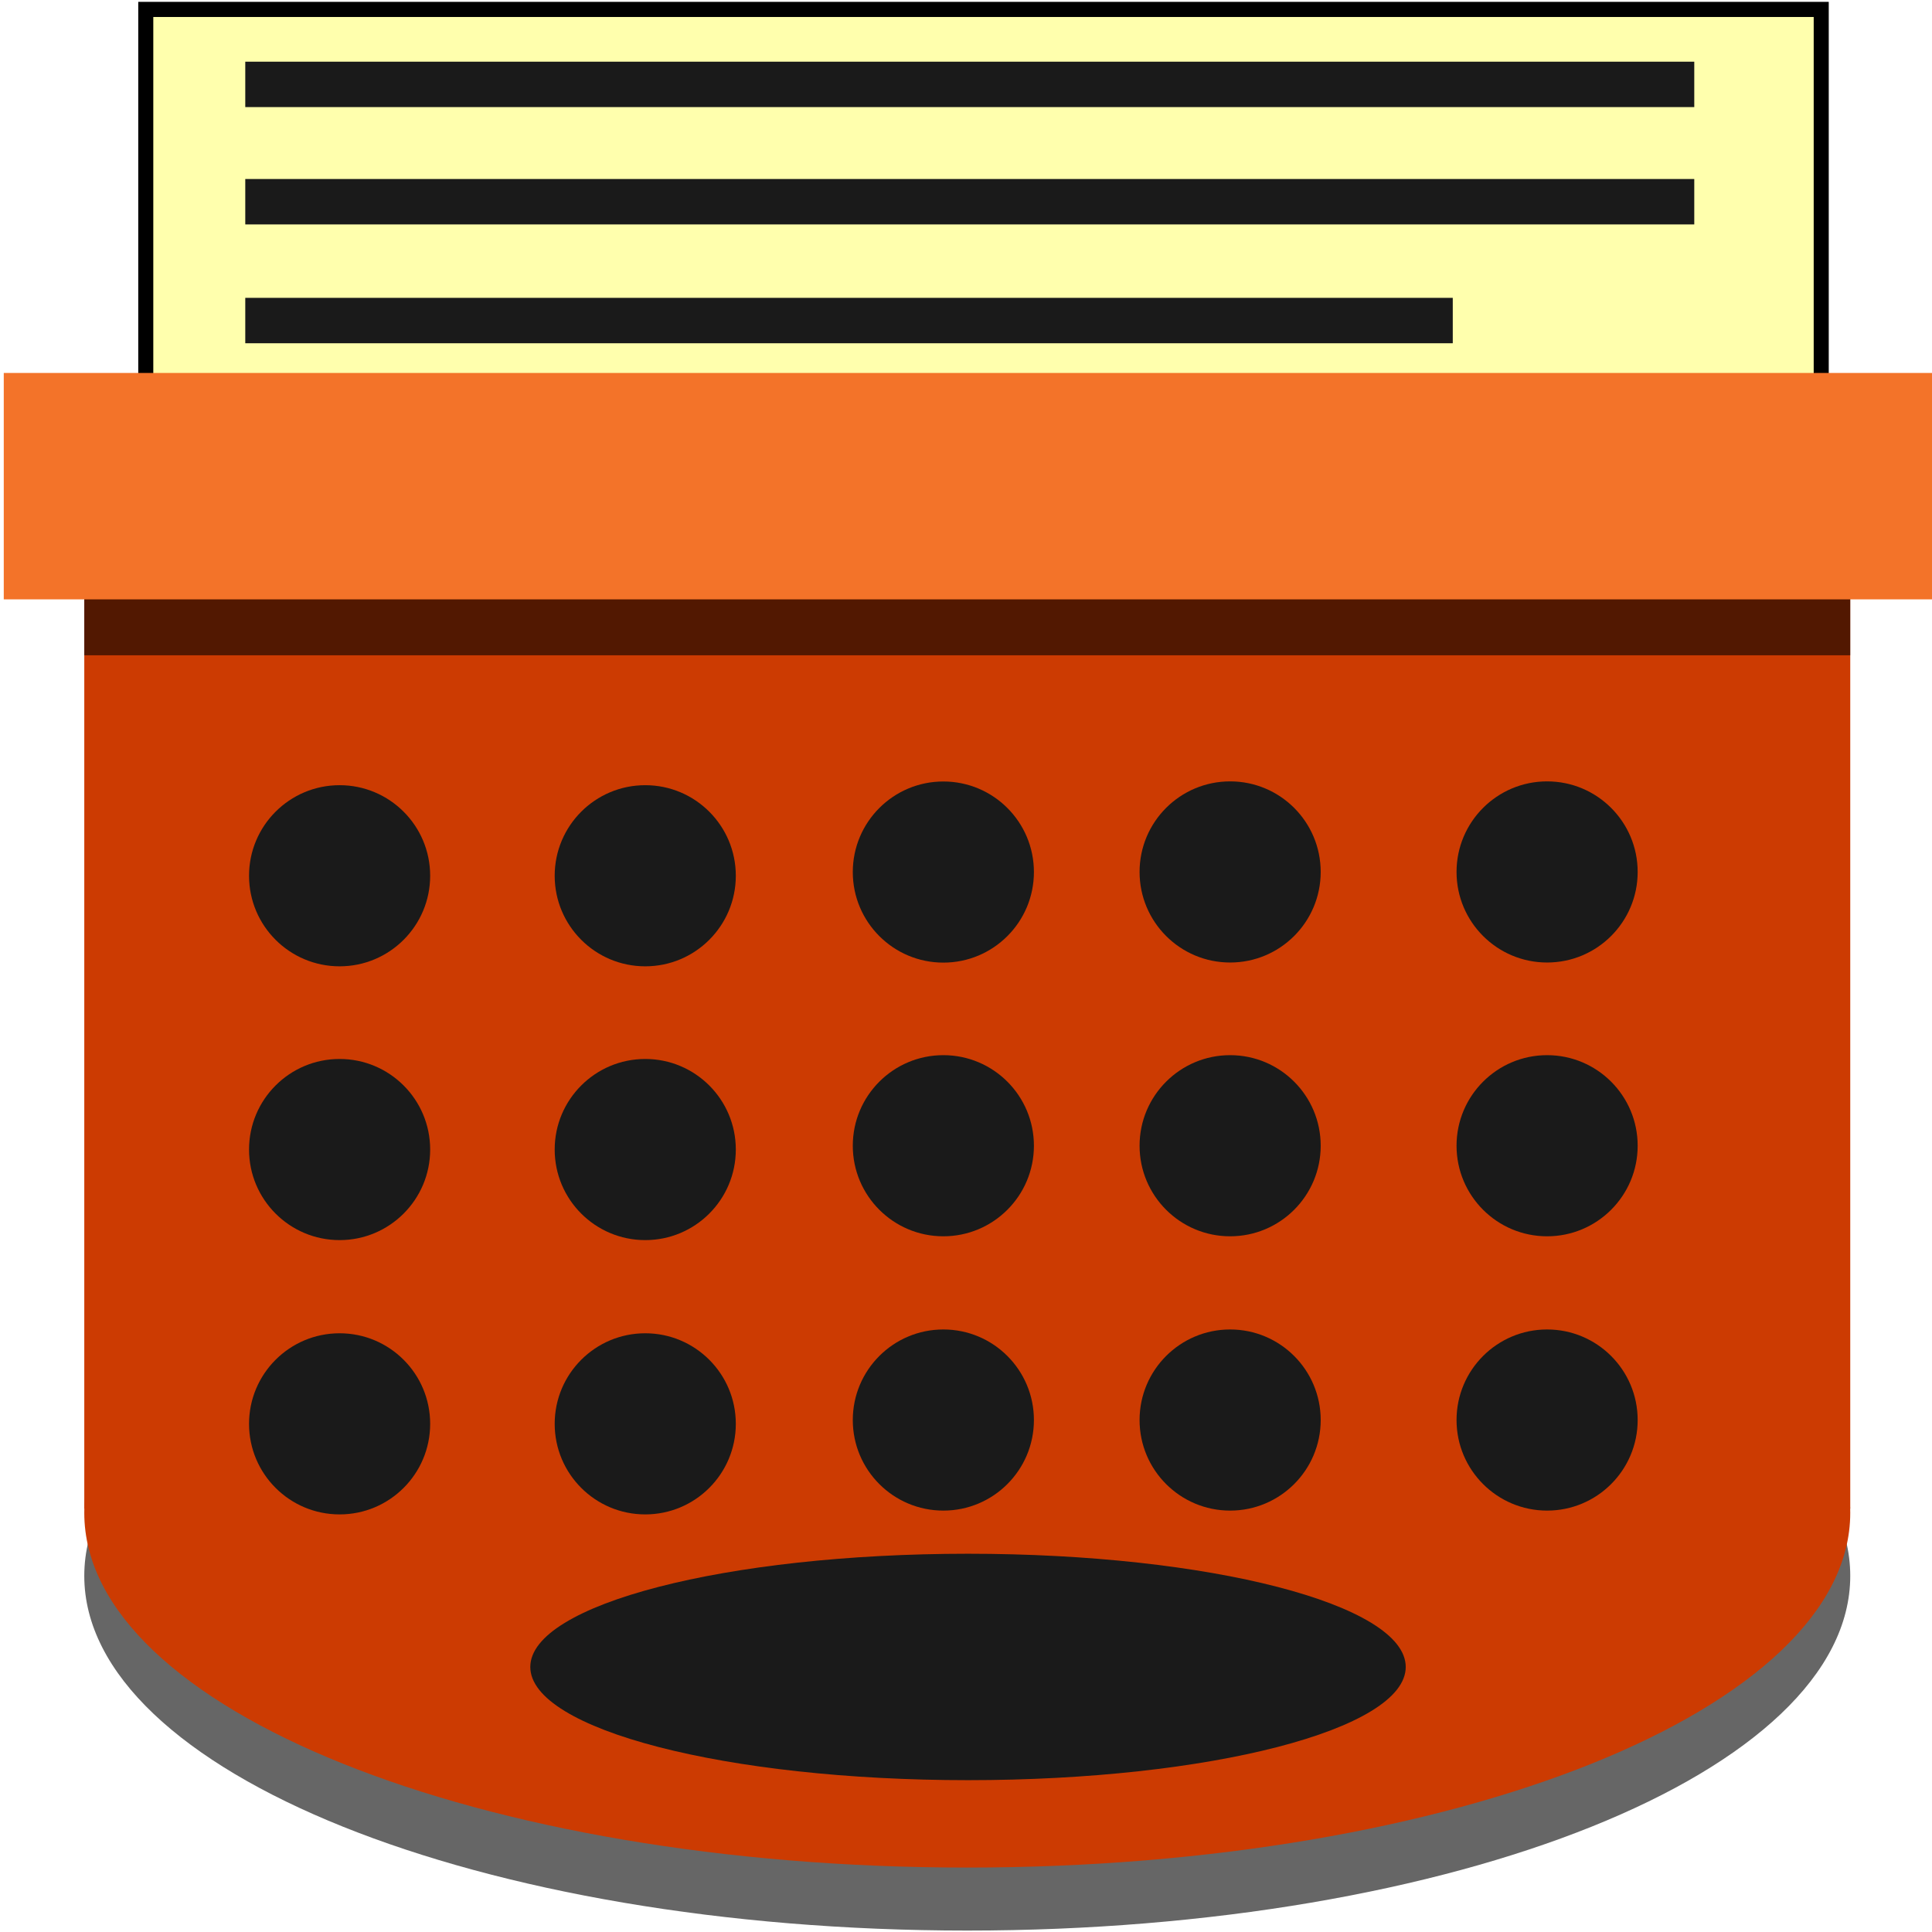
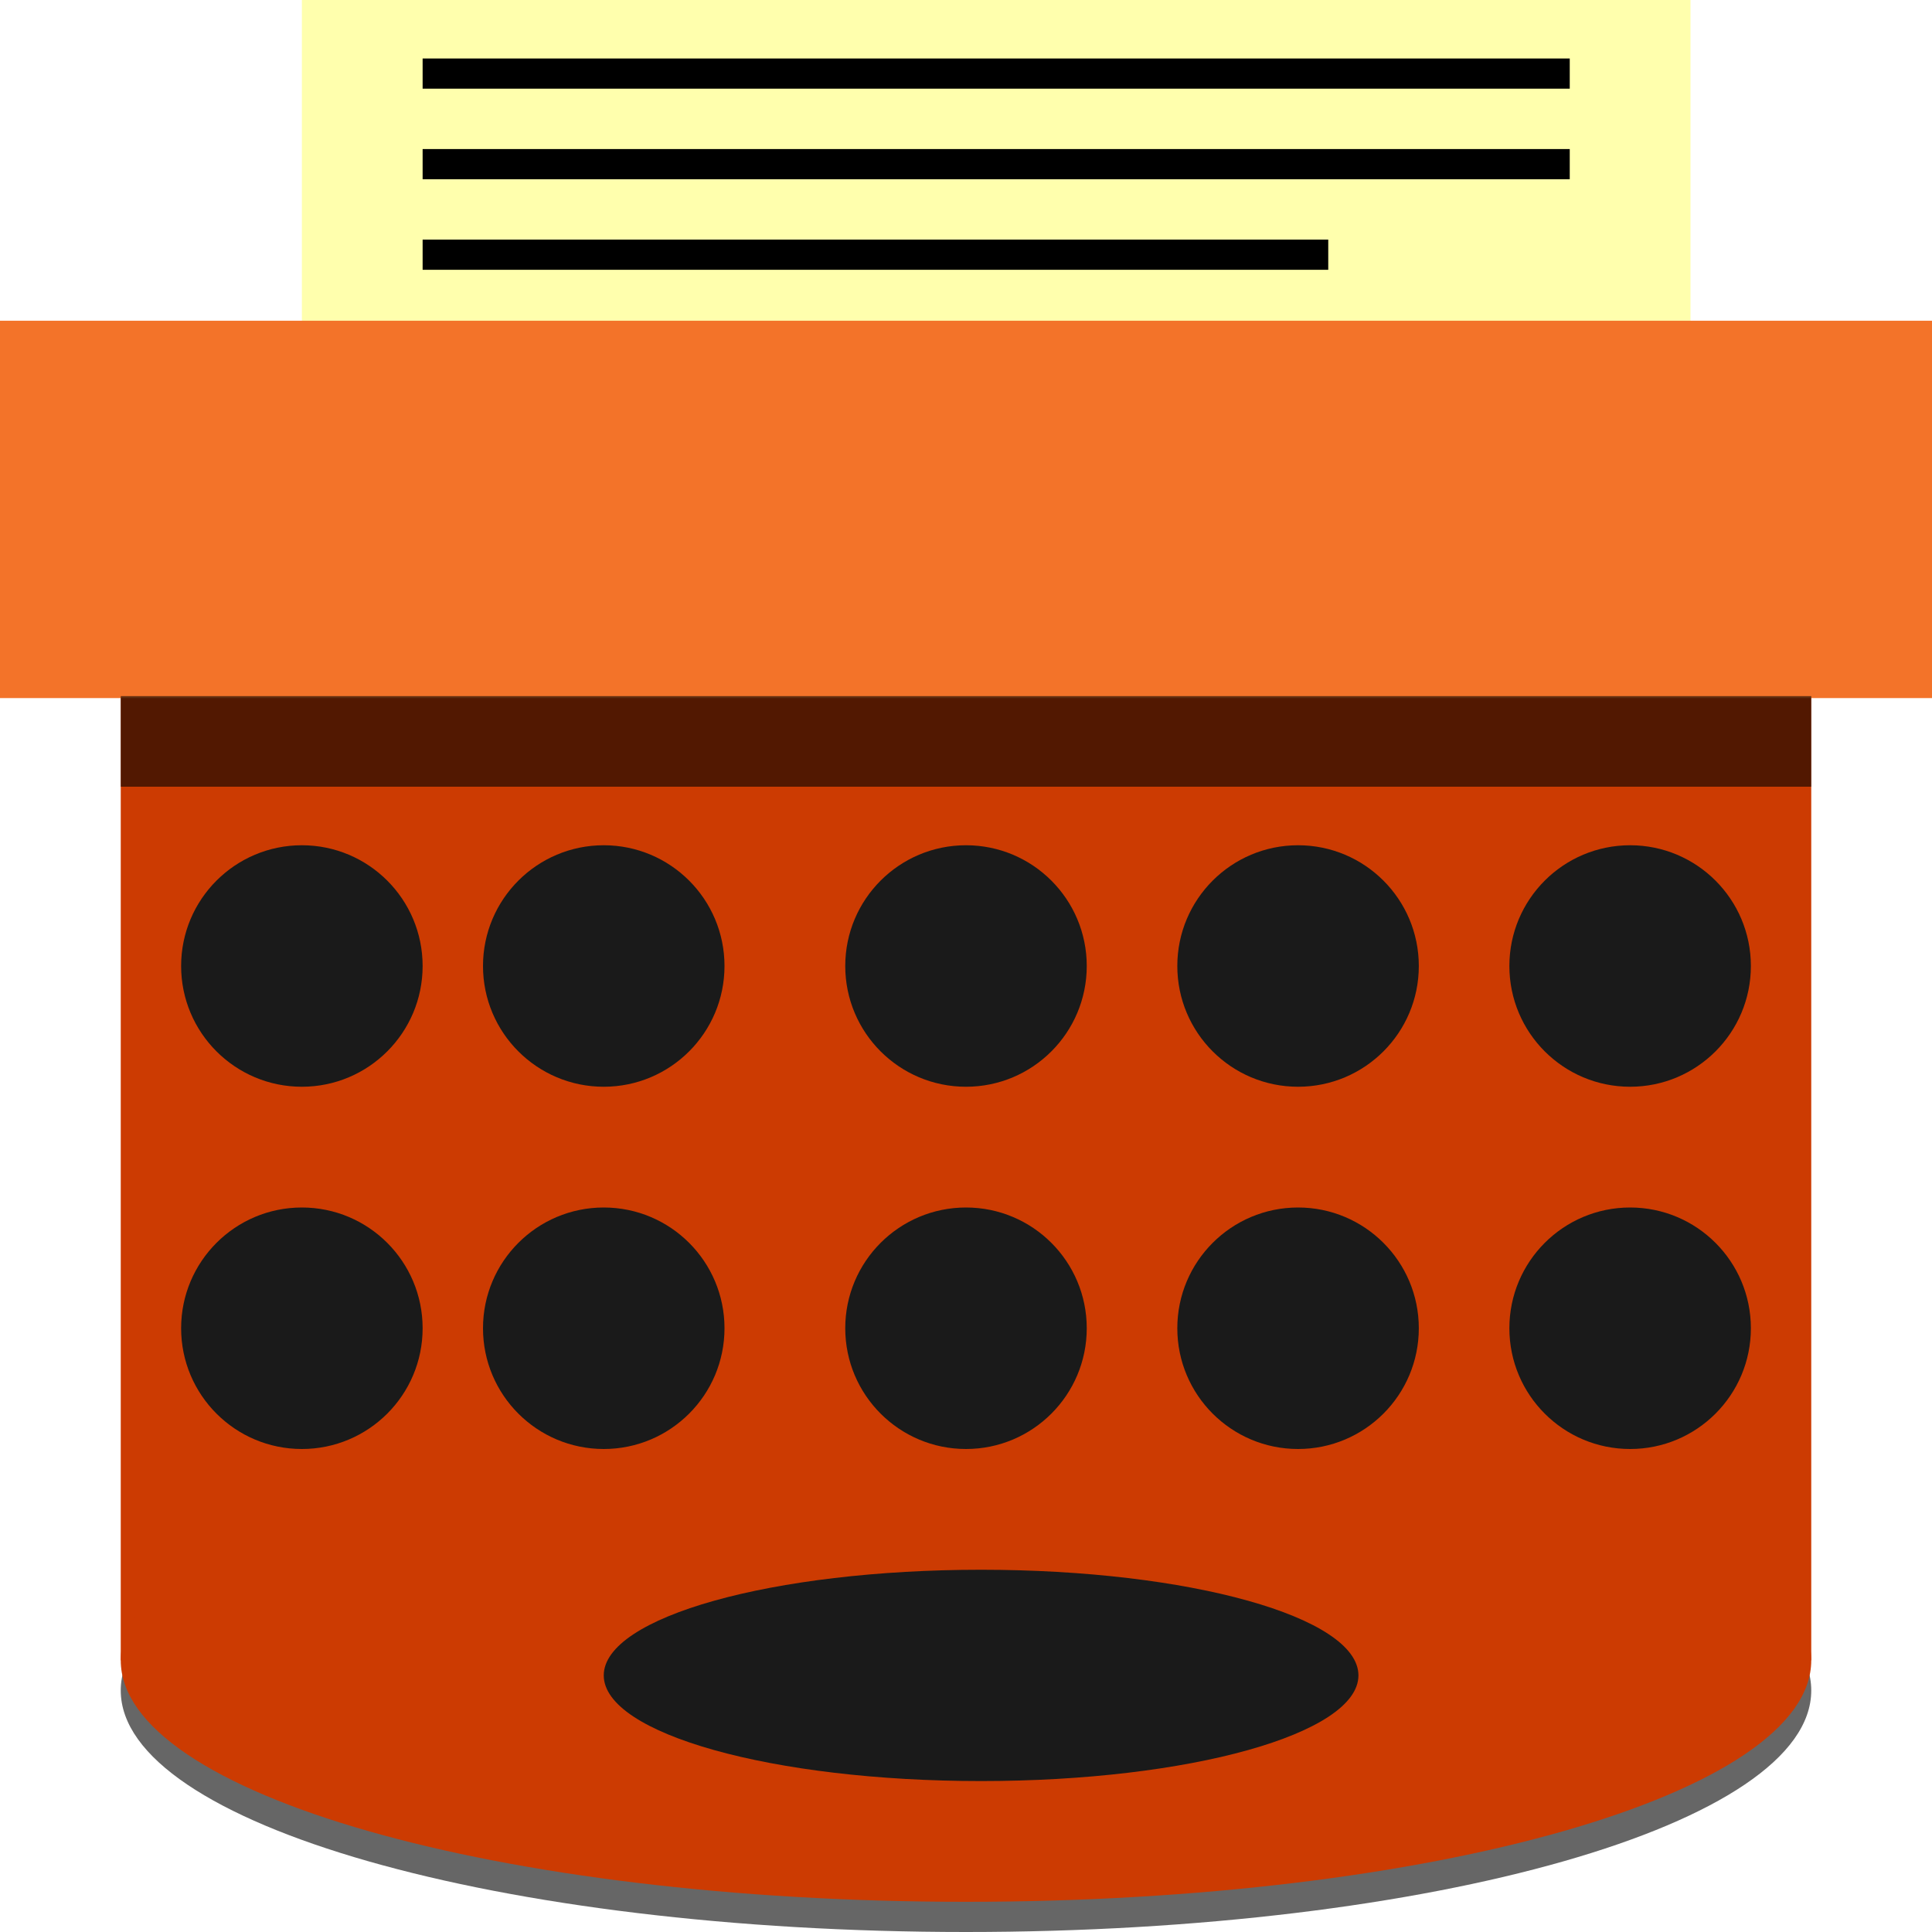
- <svg xmlns="http://www.w3.org/2000/svg" xmlns:xlink="http://www.w3.org/1999/xlink" id="svg4379" height="128" width="128" version="1.1">
-   <defs id="defs4381">
-     <linearGradient gradientTransform="matrix(0.8955358,0,0,-0.8966327,6.683621,69.70584)" gradientUnits="userSpaceOnUse" xlink:href="#linearGradient4113" id="linearGradient3149" y2="3.451" x2="76.523" y1="-9.023" x1="76.523" />
-     <linearGradient id="linearGradient4113">
-       <stop offset="0" style="stop-color:#000000;stop-opacity:1" id="stop4115" />
-       <stop offset="1" style="stop-color:#000000;stop-opacity:0" id="stop4117" />
+ <svg xmlns="http://www.w3.org/2000/svg" xmlns:xlink="http://www.w3.org/1999/xlink" version="1.1" width="128" height="128" id="svg5157">
+   <defs id="defs5159">
+     <linearGradient id="linearGradient3820-7-2-8-6">
+       <stop id="stop3822-2-6-5-0" style="stop-color:#3d3d3d;stop-opacity:1" offset="0" />
+       <stop id="stop3864-8-7-4-1" style="stop-color:#686868;stop-opacity:0.498" offset="0.5" />
+       <stop id="stop3824-1-2-6-7" style="stop-color:#686868;stop-opacity:0" offset="1" />
    </linearGradient>
-     <linearGradient gradientTransform="matrix(2.72973,0,0,2.72973,-1.513512,1.486514)" gradientUnits="userSpaceOnUse" xlink:href="#linearGradient3924-776" id="linearGradient3159" y2="43" x2="24" y1="5" x1="24" />
-     <linearGradient id="linearGradient3924-776">
-       <stop offset="0" style="stop-color:#ffffff;stop-opacity:1" id="stop3124" />
-       <stop offset="0.063" style="stop-color:#ffffff;stop-opacity:0.235" id="stop3126" />
-       <stop offset="0.951" style="stop-color:#ffffff;stop-opacity:0.157" id="stop3128" />
-       <stop offset="1" style="stop-color:#ffffff;stop-opacity:0.392" id="stop3130" />
+     <linearGradient id="linearGradient4806">
+       <stop offset="0" style="stop-color:#ffffff;stop-opacity:1" id="stop4808" />
+       <stop offset="0.424" style="stop-color:#ffffff;stop-opacity:0.235" id="stop4810" />
+       <stop offset="0.821" style="stop-color:#ffffff;stop-opacity:0.157" id="stop4812" />
+       <stop offset="1" style="stop-color:#ffffff;stop-opacity:0.392" id="stop4814" />
    </linearGradient>
-     <radialGradient gradientTransform="matrix(0,25.08328,-30.79425,0,372.8166,-208.0918)" gradientUnits="userSpaceOnUse" xlink:href="#linearGradient2867-449-88-871-390-598-476-591-434-148-57-177-8-3-3-6-4-8-8-8-5" id="radialGradient3395" fy="9.957" fx="6.2" r="12.672" cy="9.957" cx="6.73" />
-     <linearGradient id="linearGradient2867-449-88-871-390-598-476-591-434-148-57-177-8-3-3-6-4-8-8-8-5">
-       <stop offset="0" style="stop-color:#95a3ab;stop-opacity:1" id="stop3750-1-0-7-6-6-1-3-9-3" />
-       <stop offset="0.262" style="stop-color:#667885;stop-opacity:1" id="stop3752-3-7-4-0-32-8-923-0-7" />
-       <stop offset="0.705" style="stop-color:#485a6c;stop-opacity:1" id="stop3754-1-8-5-2-7-6-7-1-9" />
-       <stop offset="1" style="stop-color:#273445;stop-opacity:1" id="stop3756-1-6-2-6-6-1-96-6-0" />
+     <linearGradient xlink:href="#linearGradient4806" id="linearGradient3118" gradientUnits="userSpaceOnUse" gradientTransform="matrix(4.16388,0,0,4.16388,-236.0326,-50.53443)" x1="71.204" y1="15.369" x2="71.204" y2="40.496" />
+     <radialGradient xlink:href="#linearGradient3820-7-2-8-6" id="radialGradient3163" gradientUnits="userSpaceOnUse" gradientTransform="matrix(0.6850502,0,0,0.2150277,-3.927532,68.46817)" cx="99.157" cy="186.171" fx="99.157" fy="186.171" r="62.769" />
+     <linearGradient id="linearGradient3242-7-3-8-0-4-58-06">
+       <stop offset="0" style="stop-color:#cdf87e;stop-opacity:1" id="stop3244-5-8-5-6-4-3-8" />
+       <stop offset="0.262" style="stop-color:#a2e34f;stop-opacity:1" id="stop3246-9-5-1-5-3-0-7" />
+       <stop offset="0.661" style="stop-color:#68b723;stop-opacity:1" id="stop3248-7-2-0-7-5-35-9" />
+       <stop offset="1" style="stop-color:#1d7e0d;stop-opacity:1" id="stop3250-8-2-8-5-6-40-4" />
    </linearGradient>
-     <radialGradient gradientTransform="matrix(2.003784,0,0,1.4,27.98813,-17.4)" gradientUnits="userSpaceOnUse" xlink:href="#linearGradient3688-166-749-5" id="radialGradient2455-1" fy="43.5" fx="4.993" r="2.5" cy="43.5" cx="4.993" />
-     <linearGradient id="linearGradient3688-166-749-5">
-       <stop offset="0" style="stop-color:#181818;stop-opacity:1" id="stop2883-0" />
-       <stop offset="1" style="stop-color:#181818;stop-opacity:0" id="stop2885-5" />
+     <radialGradient gradientTransform="matrix(0,2.423525,-2.639279,0,226.369,-84.88818)" gradientUnits="userSpaceOnUse" xlink:href="#linearGradient3242-7-3-8-0-4-58-06" id="radialGradient3381" fy="48.768" fx="66.127" r="31" cy="48.768" cx="66.127" />
+     <linearGradient gradientTransform="matrix(2.113467,0,0,1.645562,50.72421,61.89995)" gradientUnits="userSpaceOnUse" xlink:href="#linearGradient4361" id="linearGradient3030" y2="37.13" x2="24.139" y1="9.176" x1="24.139" />
+     <linearGradient id="linearGradient4361">
+       <stop offset="0" style="stop-color:#ffffff;stop-opacity:1" id="stop4363" />
+       <stop offset="0" style="stop-color:#ffffff;stop-opacity:0.235" id="stop4365" />
+       <stop offset="1" style="stop-color:#ffffff;stop-opacity:0.157" id="stop4367" />
+       <stop offset="1" style="stop-color:#ffffff;stop-opacity:0.392" id="stop4369" />
    </linearGradient>
-     <radialGradient gradientTransform="matrix(2.003784,0,0,1.4,-20.01187,-104.4)" gradientUnits="userSpaceOnUse" xlink:href="#linearGradient3688-464-309-8" id="radialGradient2457-5" fy="43.5" fx="4.993" r="2.5" cy="43.5" cx="4.993" />
-     <linearGradient id="linearGradient3688-464-309-8">
-       <stop offset="0" style="stop-color:#181818;stop-opacity:1" id="stop2889-9" />
-       <stop offset="1" style="stop-color:#181818;stop-opacity:0" id="stop2891-4" />
+     <linearGradient gradientTransform="matrix(1.659245,0,0,2.092852,60.83215,51.57179)" gradientUnits="userSpaceOnUse" xlink:href="#linearGradient4351" id="linearGradient3030-1" y2="26.485" x2="24.139" y1="19.795" x1="24.139" />
+     <linearGradient id="linearGradient4351">
+       <stop offset="0" style="stop-color:#ffffff;stop-opacity:1" id="stop4353" />
+       <stop offset="0" style="stop-color:#ffffff;stop-opacity:0.235" id="stop4355" />
+       <stop offset="1" style="stop-color:#ffffff;stop-opacity:0.157" id="stop4357" />
+       <stop offset="1" style="stop-color:#ffffff;stop-opacity:0.392" id="stop4359" />
    </linearGradient>
-     <linearGradient gradientUnits="userSpaceOnUse" xlink:href="#linearGradient3702-501-757-0" id="linearGradient2459-7" y2="39.999" x2="25.058" y1="47.028" x1="25.058" />
-     <linearGradient id="linearGradient3702-501-757-0">
-       <stop offset="0" style="stop-color:#181818;stop-opacity:0" id="stop2895-0" />
-       <stop offset="0.5" style="stop-color:#181818;stop-opacity:1" id="stop2897-2" />
-       <stop offset="1" style="stop-color:#181818;stop-opacity:0" id="stop2899-6" />
+     <radialGradient cx="-14.891" cy="11.546" r="20" fx="-14.891" fy="11.546" id="radialGradient3183" xlink:href="#linearGradient4330" gradientUnits="userSpaceOnUse" gradientTransform="matrix(-9.9735355e-6,17.90064,18.57144,0,-152.285,218.151)" />
+     <linearGradient id="linearGradient4330">
+       <stop offset="0" style="stop-color:#95a3ab;stop-opacity:1" id="stop4332" />
+       <stop offset="0.262" style="stop-color:#667885;stop-opacity:1" id="stop4334" />
+       <stop offset="0.705" style="stop-color:#485a6c;stop-opacity:1" id="stop4336" />
+       <stop offset="1" style="stop-color:#273445;stop-opacity:1" id="stop4338" />
    </linearGradient>
-     <linearGradient id="linearGradient3811">
-       <stop offset="0" style="stop-color:#000000;stop-opacity:1" id="stop3813" />
-       <stop offset="1" style="stop-color:#000000;stop-opacity:0" id="stop3815" />
-     </linearGradient>
-     <radialGradient gradientTransform="matrix(1.556392,0,0,0.1697883,70.27036,102.1303)" gradientUnits="userSpaceOnUse" xlink:href="#linearGradient3811" id="radialGradient4377" fy="93.468" fx="-4.029" r="35.338" cy="93.468" cx="-4.029" />
  </defs>
-   <g id="layer1" transform="matrix(1,0,0,1.005428,479.4927,-333.7681)">
-     <rect y="332.587" x="-469.835" height="24.862" width="111.003" id="rect4198" style="opacity:1;fill:#ffffad;fill-opacity:1;fill-rule:nonzero;stroke:#000000;stroke-width:0.997;stroke-linecap:square;stroke-linejoin:miter;stroke-miterlimit:4;stroke-dasharray:none;stroke-opacity:1" />
-     <ellipse style="opacity:0.6;fill:#000000;fill-opacity:1;fill-rule:nonzero;stroke:none;stroke-width:1;stroke-linecap:square;stroke-linejoin:miter;stroke-miterlimit:4;stroke-dasharray:none;stroke-opacity:0" id="ellipse4225" cx="-415.409" cy="435.807" rx="58.5" ry="23.373" />
-     <ellipse ry="23.373" rx="58.5" cy="431.657" cx="-415.409" id="path4162" style="opacity:1;fill:#cc3b02;fill-opacity:1;fill-rule:nonzero;stroke:none;stroke-width:1;stroke-linecap:square;stroke-linejoin:miter;stroke-miterlimit:4;stroke-dasharray:none;stroke-opacity:0" />
-     <rect y="366.728" x="-473.909" height="64.649" width="117" id="rect4152" style="opacity:1;fill:#cc3b02;fill-opacity:1;fill-rule:nonzero;stroke:none;stroke-width:1;stroke-linecap:square;stroke-linejoin:miter;stroke-miterlimit:4;stroke-dasharray:none;stroke-opacity:0" />
-     <rect y="370.173" x="-473.909" height="4.973" width="117" id="rect4192" style="opacity:0.6;fill:#000000;fill-opacity:1;fill-rule:nonzero;stroke:none;stroke-width:1;stroke-linecap:square;stroke-linejoin:miter;stroke-miterlimit:4;stroke-dasharray:none;stroke-opacity:0" />
-     <rect y="364.772" x="-473.909" height="15.562" width="10.667" id="rect4150" style="opacity:1;fill:none;fill-opacity:1;fill-rule:nonzero;stroke:none;stroke-width:1;stroke-linecap:square;stroke-linejoin:miter;stroke-miterlimit:4;stroke-dasharray:none;stroke-opacity:0" />
-     <rect y="356.542" x="-479.243" height="14.919" width="128" id="rect4154" style="opacity:1;fill:#f37329;fill-opacity:1;fill-rule:nonzero;stroke:none;stroke-width:1;stroke-linecap:square;stroke-linejoin:miter;stroke-miterlimit:4;stroke-dasharray:none;stroke-opacity:0" />
-     <ellipse ry="5.968" rx="6" cy="389.674" cx="-456.993" id="path4174" style="opacity:1;fill:#1a1a1a;fill-opacity:1;fill-rule:nonzero;stroke:none;stroke-width:1;stroke-linecap:square;stroke-linejoin:miter;stroke-miterlimit:4;stroke-dasharray:none;stroke-opacity:0" />
-     <ellipse ry="7.46" rx="29" cy="441.81" cx="-415.359" id="path4190" style="opacity:1;fill:#1a1a1a;fill-opacity:1;fill-rule:nonzero;stroke:none;stroke-width:1;stroke-linecap:square;stroke-linejoin:miter;stroke-miterlimit:4;stroke-dasharray:none;stroke-opacity:0" />
-     <path id="path4200" d="m -463.243,337.527 96,0 0,0" style="fill:none;fill-rule:evenodd;stroke:#1a1a1a;stroke-width:2.992;stroke-linecap:butt;stroke-linejoin:miter;stroke-miterlimit:4;stroke-dasharray:none;stroke-opacity:1" />
-     <path id="path4202" d="m -463.243,345.258 96,0" style="fill:none;fill-rule:evenodd;stroke:#1a1a1a;stroke-width:2.992;stroke-linecap:butt;stroke-linejoin:miter;stroke-miterlimit:4;stroke-dasharray:none;stroke-opacity:1" />
-     <path id="path4204" d="m -463.243,353.089 80,0" style="fill:none;fill-rule:evenodd;stroke:#1a1a1a;stroke-width:2.992;stroke-linecap:butt;stroke-linejoin:miter;stroke-miterlimit:4;stroke-dasharray:none;stroke-opacity:1" />
-     <ellipse style="opacity:1;fill:#1a1a1a;fill-opacity:1;fill-rule:nonzero;stroke:none;stroke-width:1;stroke-linecap:square;stroke-linejoin:miter;stroke-miterlimit:4;stroke-dasharray:none;stroke-opacity:0" id="ellipse4187" cx="-436.743" cy="389.674" rx="6" ry="5.968" />
-     <ellipse style="opacity:1;fill:#1a1a1a;fill-opacity:1;fill-rule:nonzero;stroke:none;stroke-width:1;stroke-linecap:square;stroke-linejoin:miter;stroke-miterlimit:4;stroke-dasharray:none;stroke-opacity:0" id="ellipse4189" cx="-416.993" cy="389.43" rx="6" ry="5.968" />
-     <ellipse ry="5.968" rx="6" cy="389.423" cx="-397.993" id="ellipse4191" style="opacity:1;fill:#1a1a1a;fill-opacity:1;fill-rule:nonzero;stroke:none;stroke-width:1;stroke-linecap:square;stroke-linejoin:miter;stroke-miterlimit:4;stroke-dasharray:none;stroke-opacity:0" />
-     <ellipse style="opacity:1;fill:#1a1a1a;fill-opacity:1;fill-rule:nonzero;stroke:none;stroke-width:1;stroke-linecap:square;stroke-linejoin:miter;stroke-miterlimit:4;stroke-dasharray:none;stroke-opacity:0" id="ellipse4193" cx="-376.993" cy="389.423" rx="6" ry="5.968" />
-     <ellipse style="opacity:1;fill:#1a1a1a;fill-opacity:1;fill-rule:nonzero;stroke:none;stroke-width:1;stroke-linecap:square;stroke-linejoin:miter;stroke-miterlimit:4;stroke-dasharray:none;stroke-opacity:0" id="ellipse4195" cx="-456.993" cy="407.715" rx="6" ry="5.968" />
-     <ellipse ry="5.968" rx="6" cy="407.715" cx="-436.743" id="ellipse4197" style="opacity:1;fill:#1a1a1a;fill-opacity:1;fill-rule:nonzero;stroke:none;stroke-width:1;stroke-linecap:square;stroke-linejoin:miter;stroke-miterlimit:4;stroke-dasharray:none;stroke-opacity:0" />
-     <ellipse ry="5.968" rx="6" cy="407.464" cx="-416.993" id="ellipse4199" style="opacity:1;fill:#1a1a1a;fill-opacity:1;fill-rule:nonzero;stroke:none;stroke-width:1;stroke-linecap:square;stroke-linejoin:miter;stroke-miterlimit:4;stroke-dasharray:none;stroke-opacity:0" />
-     <ellipse style="opacity:1;fill:#1a1a1a;fill-opacity:1;fill-rule:nonzero;stroke:none;stroke-width:1;stroke-linecap:square;stroke-linejoin:miter;stroke-miterlimit:4;stroke-dasharray:none;stroke-opacity:0" id="ellipse4201" cx="-397.993" cy="407.464" rx="6" ry="5.968" />
-     <ellipse ry="5.968" rx="6" cy="407.464" cx="-376.993" id="ellipse4203" style="opacity:1;fill:#1a1a1a;fill-opacity:1;fill-rule:nonzero;stroke:none;stroke-width:1;stroke-linecap:square;stroke-linejoin:miter;stroke-miterlimit:4;stroke-dasharray:none;stroke-opacity:0" />
-     <ellipse ry="5.968" rx="6" cy="425.79" cx="-456.993" id="ellipse4205" style="opacity:1;fill:#1a1a1a;fill-opacity:1;fill-rule:nonzero;stroke:none;stroke-width:1;stroke-linecap:square;stroke-linejoin:miter;stroke-miterlimit:4;stroke-dasharray:none;stroke-opacity:0" />
-     <ellipse style="opacity:1;fill:#1a1a1a;fill-opacity:1;fill-rule:nonzero;stroke:none;stroke-width:1;stroke-linecap:square;stroke-linejoin:miter;stroke-miterlimit:4;stroke-dasharray:none;stroke-opacity:0" id="ellipse4207" cx="-436.743" cy="425.79" rx="6" ry="5.968" />
-     <ellipse style="opacity:1;fill:#1a1a1a;fill-opacity:1;fill-rule:nonzero;stroke:none;stroke-width:1;stroke-linecap:square;stroke-linejoin:miter;stroke-miterlimit:4;stroke-dasharray:none;stroke-opacity:0" id="ellipse4209" cx="-416.993" cy="425.539" rx="6" ry="5.968" />
-     <ellipse ry="5.968" rx="6" cy="425.539" cx="-397.993" id="ellipse4211" style="opacity:1;fill:#1a1a1a;fill-opacity:1;fill-rule:nonzero;stroke:none;stroke-width:1;stroke-linecap:square;stroke-linejoin:miter;stroke-miterlimit:4;stroke-dasharray:none;stroke-opacity:0" />
-     <ellipse style="opacity:1;fill:#1a1a1a;fill-opacity:1;fill-rule:nonzero;stroke:none;stroke-width:1;stroke-linecap:square;stroke-linejoin:miter;stroke-miterlimit:4;stroke-dasharray:none;stroke-opacity:0" id="ellipse4213" cx="-376.993" cy="425.539" rx="6" ry="5.968" />
-   </g>
+   <rect style="opacity:1;fill:#ffffad;fill-opacity:1;fill-rule:nonzero;stroke:none;stroke-width:2;stroke-linecap:square;stroke-linejoin:miter;stroke-miterlimit:4;stroke-dasharray:none;stroke-opacity:1" id="rect4178" width="92" height="22" x="20" y="0" />
+   <ellipse ry="16" rx="56" cy="112" cx="64" id="ellipse4182" style="opacity:0.6;fill:#000000;fill-opacity:1;fill-rule:nonzero;stroke:none;stroke-width:2;stroke-linecap:square;stroke-linejoin:miter;stroke-miterlimit:4;stroke-dasharray:none;stroke-opacity:1" />
+   <rect style="opacity:1;fill:#cc3b02;fill-opacity:1;fill-rule:nonzero;stroke:none;stroke-width:2;stroke-linecap:square;stroke-linejoin:miter;stroke-miterlimit:4;stroke-dasharray:none;stroke-opacity:1" id="rect4174" width="112" height="76" x="8" y="34" />
+   <rect style="opacity:1;fill:#f37329;fill-opacity:1;fill-rule:nonzero;stroke:none;stroke-width:2;stroke-linecap:square;stroke-linejoin:miter;stroke-miterlimit:4;stroke-dasharray:none;stroke-opacity:1" id="rect4176" width="128" height="25" x="0" y="21.25" />
+   <ellipse style="opacity:1;fill:#cc3b02;fill-opacity:1;fill-rule:nonzero;stroke:none;stroke-width:2;stroke-linecap:square;stroke-linejoin:miter;stroke-miterlimit:4;stroke-dasharray:none;stroke-opacity:1" id="path4180" cx="64" cy="110" rx="56" ry="16" />
+   <ellipse style="opacity:1;fill:#1a1a1a;fill-opacity:1;fill-rule:nonzero;stroke:none;stroke-width:2;stroke-linecap:square;stroke-linejoin:miter;stroke-miterlimit:4;stroke-dasharray:none;stroke-opacity:1" id="path4184" cx="65" cy="111" rx="25" ry="7" />
+   <circle style="opacity:1;fill:#1a1a1a;fill-opacity:1;fill-rule:nonzero;stroke:none;stroke-width:2;stroke-linecap:square;stroke-linejoin:miter;stroke-miterlimit:4;stroke-dasharray:none;stroke-opacity:1" id="path4188" cx="20" cy="64" r="8" />
+   <circle r="8" cy="64" cx="40" id="circle4190" style="opacity:1;fill:#1a1a1a;fill-opacity:1;fill-rule:nonzero;stroke:none;stroke-width:2;stroke-linecap:square;stroke-linejoin:miter;stroke-miterlimit:4;stroke-dasharray:none;stroke-opacity:1" />
+   <circle style="opacity:1;fill:#1a1a1a;fill-opacity:1;fill-rule:nonzero;stroke:none;stroke-width:2;stroke-linecap:square;stroke-linejoin:miter;stroke-miterlimit:4;stroke-dasharray:none;stroke-opacity:1" id="circle4192" cx="64" cy="64" r="8" />
+   <circle r="8" cy="64" cx="86" id="circle4194" style="opacity:1;fill:#1a1a1a;fill-opacity:1;fill-rule:nonzero;stroke:none;stroke-width:2;stroke-linecap:square;stroke-linejoin:miter;stroke-miterlimit:4;stroke-dasharray:none;stroke-opacity:1" />
+   <circle style="opacity:1;fill:#1a1a1a;fill-opacity:1;fill-rule:nonzero;stroke:none;stroke-width:2;stroke-linecap:square;stroke-linejoin:miter;stroke-miterlimit:4;stroke-dasharray:none;stroke-opacity:1" id="circle4196" cx="108" cy="64" r="8" />
+   <circle r="8" cy="88" cx="20" id="circle4198" style="opacity:1;fill:#1a1a1a;fill-opacity:1;fill-rule:nonzero;stroke:none;stroke-width:2;stroke-linecap:square;stroke-linejoin:miter;stroke-miterlimit:4;stroke-dasharray:none;stroke-opacity:1" />
+   <circle style="opacity:1;fill:#1a1a1a;fill-opacity:1;fill-rule:nonzero;stroke:none;stroke-width:2;stroke-linecap:square;stroke-linejoin:miter;stroke-miterlimit:4;stroke-dasharray:none;stroke-opacity:1" id="circle4200" cx="40" cy="88" r="8" />
+   <circle r="8" cy="88" cx="64" id="circle4202" style="opacity:1;fill:#1a1a1a;fill-opacity:1;fill-rule:nonzero;stroke:none;stroke-width:2;stroke-linecap:square;stroke-linejoin:miter;stroke-miterlimit:4;stroke-dasharray:none;stroke-opacity:1" />
+   <circle style="opacity:1;fill:#1a1a1a;fill-opacity:1;fill-rule:nonzero;stroke:none;stroke-width:2;stroke-linecap:square;stroke-linejoin:miter;stroke-miterlimit:4;stroke-dasharray:none;stroke-opacity:1" id="circle4204" cx="86" cy="88" r="8" />
+   <circle r="8" cy="88" cx="108" id="circle4206" style="opacity:1;fill:#1a1a1a;fill-opacity:1;fill-rule:nonzero;stroke:none;stroke-width:2;stroke-linecap:square;stroke-linejoin:miter;stroke-miterlimit:4;stroke-dasharray:none;stroke-opacity:1" />
+   <rect style="opacity:0.6;fill:#000000;fill-opacity:1;fill-rule:nonzero;stroke:none;stroke-width:2;stroke-linecap:square;stroke-linejoin:miter;stroke-miterlimit:4;stroke-dasharray:none;stroke-opacity:1" id="rect4208" width="112" height="6" x="8" y="46.121" />
+   <path style="fill:none;fill-rule:evenodd;stroke:#000000;stroke-width:2;stroke-linecap:butt;stroke-linejoin:miter;stroke-miterlimit:4;stroke-dasharray:none;stroke-opacity:1" d="m 28,4.875 76,0 0,0" id="path4210" />
+   <path style="fill:none;fill-rule:evenodd;stroke:#000000;stroke-width:2;stroke-linecap:butt;stroke-linejoin:miter;stroke-miterlimit:4;stroke-dasharray:none;stroke-opacity:1" d="m 28,10.875 76,0" id="path4212" />
+   <path style="fill:none;fill-rule:evenodd;stroke:#000000;stroke-width:2;stroke-linecap:butt;stroke-linejoin:miter;stroke-miterlimit:4;stroke-dasharray:none;stroke-opacity:1" d="m 28,16.875 60,0" id="path4214" />
</svg>
